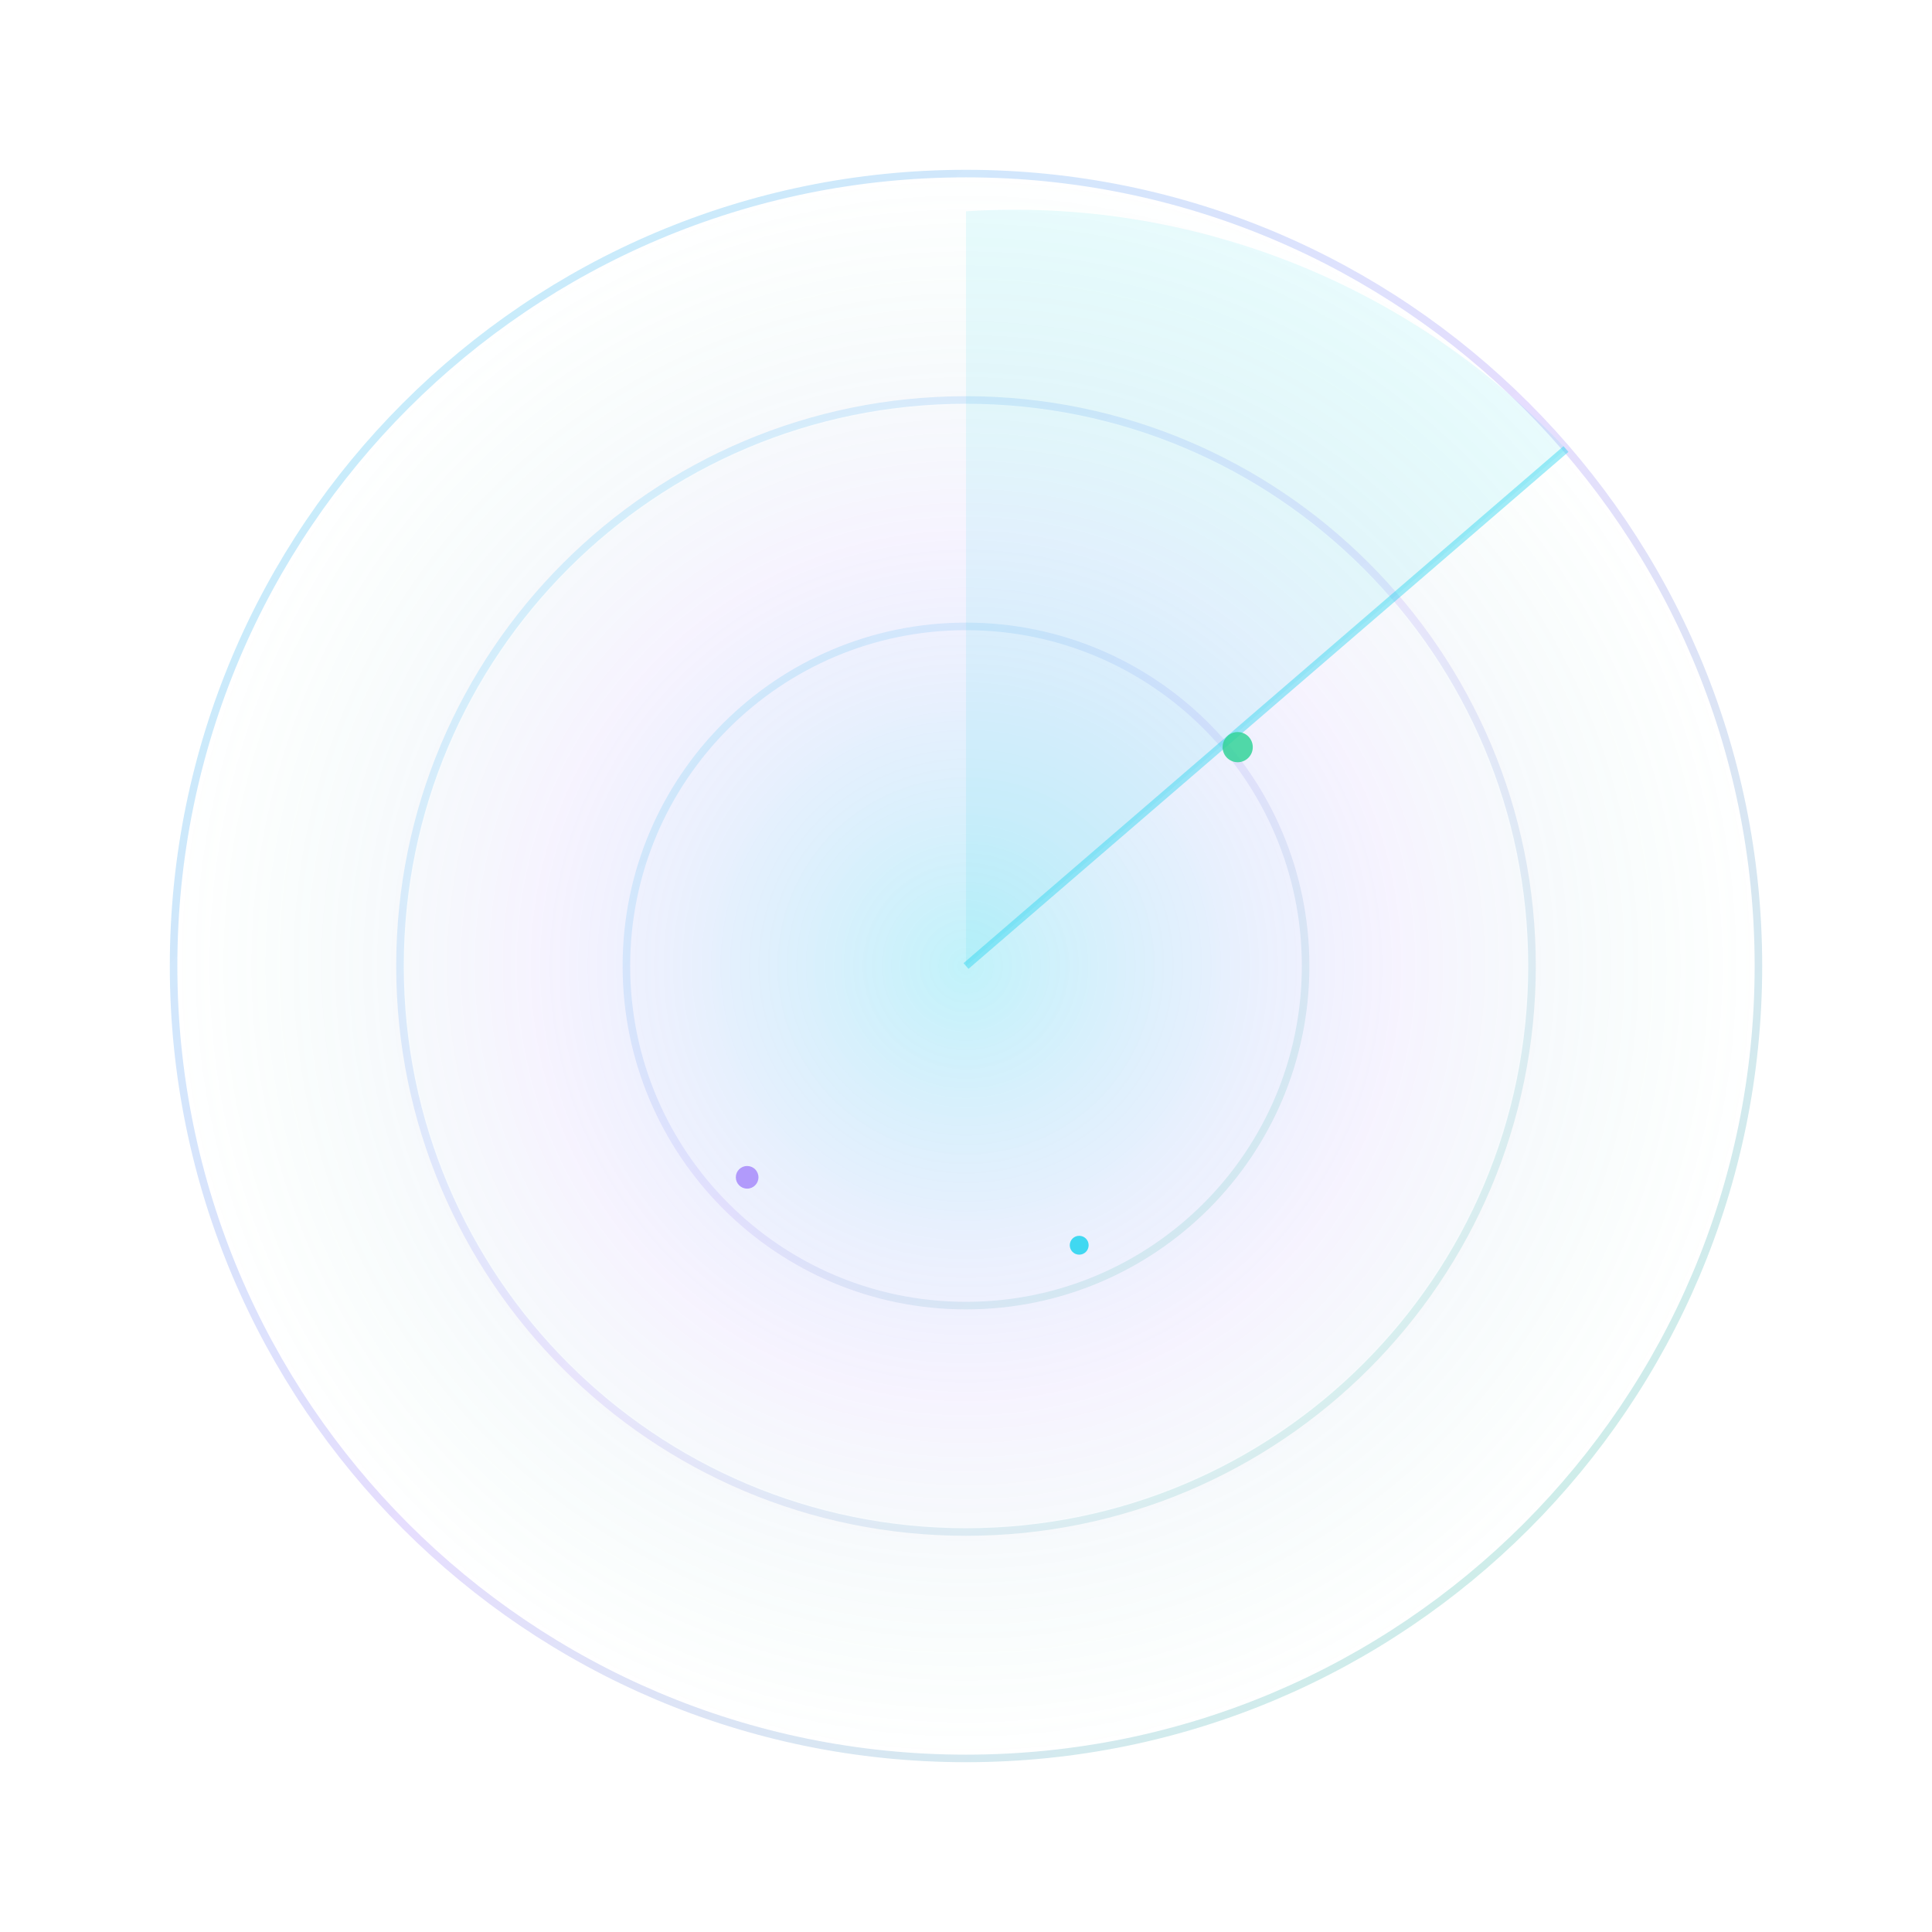
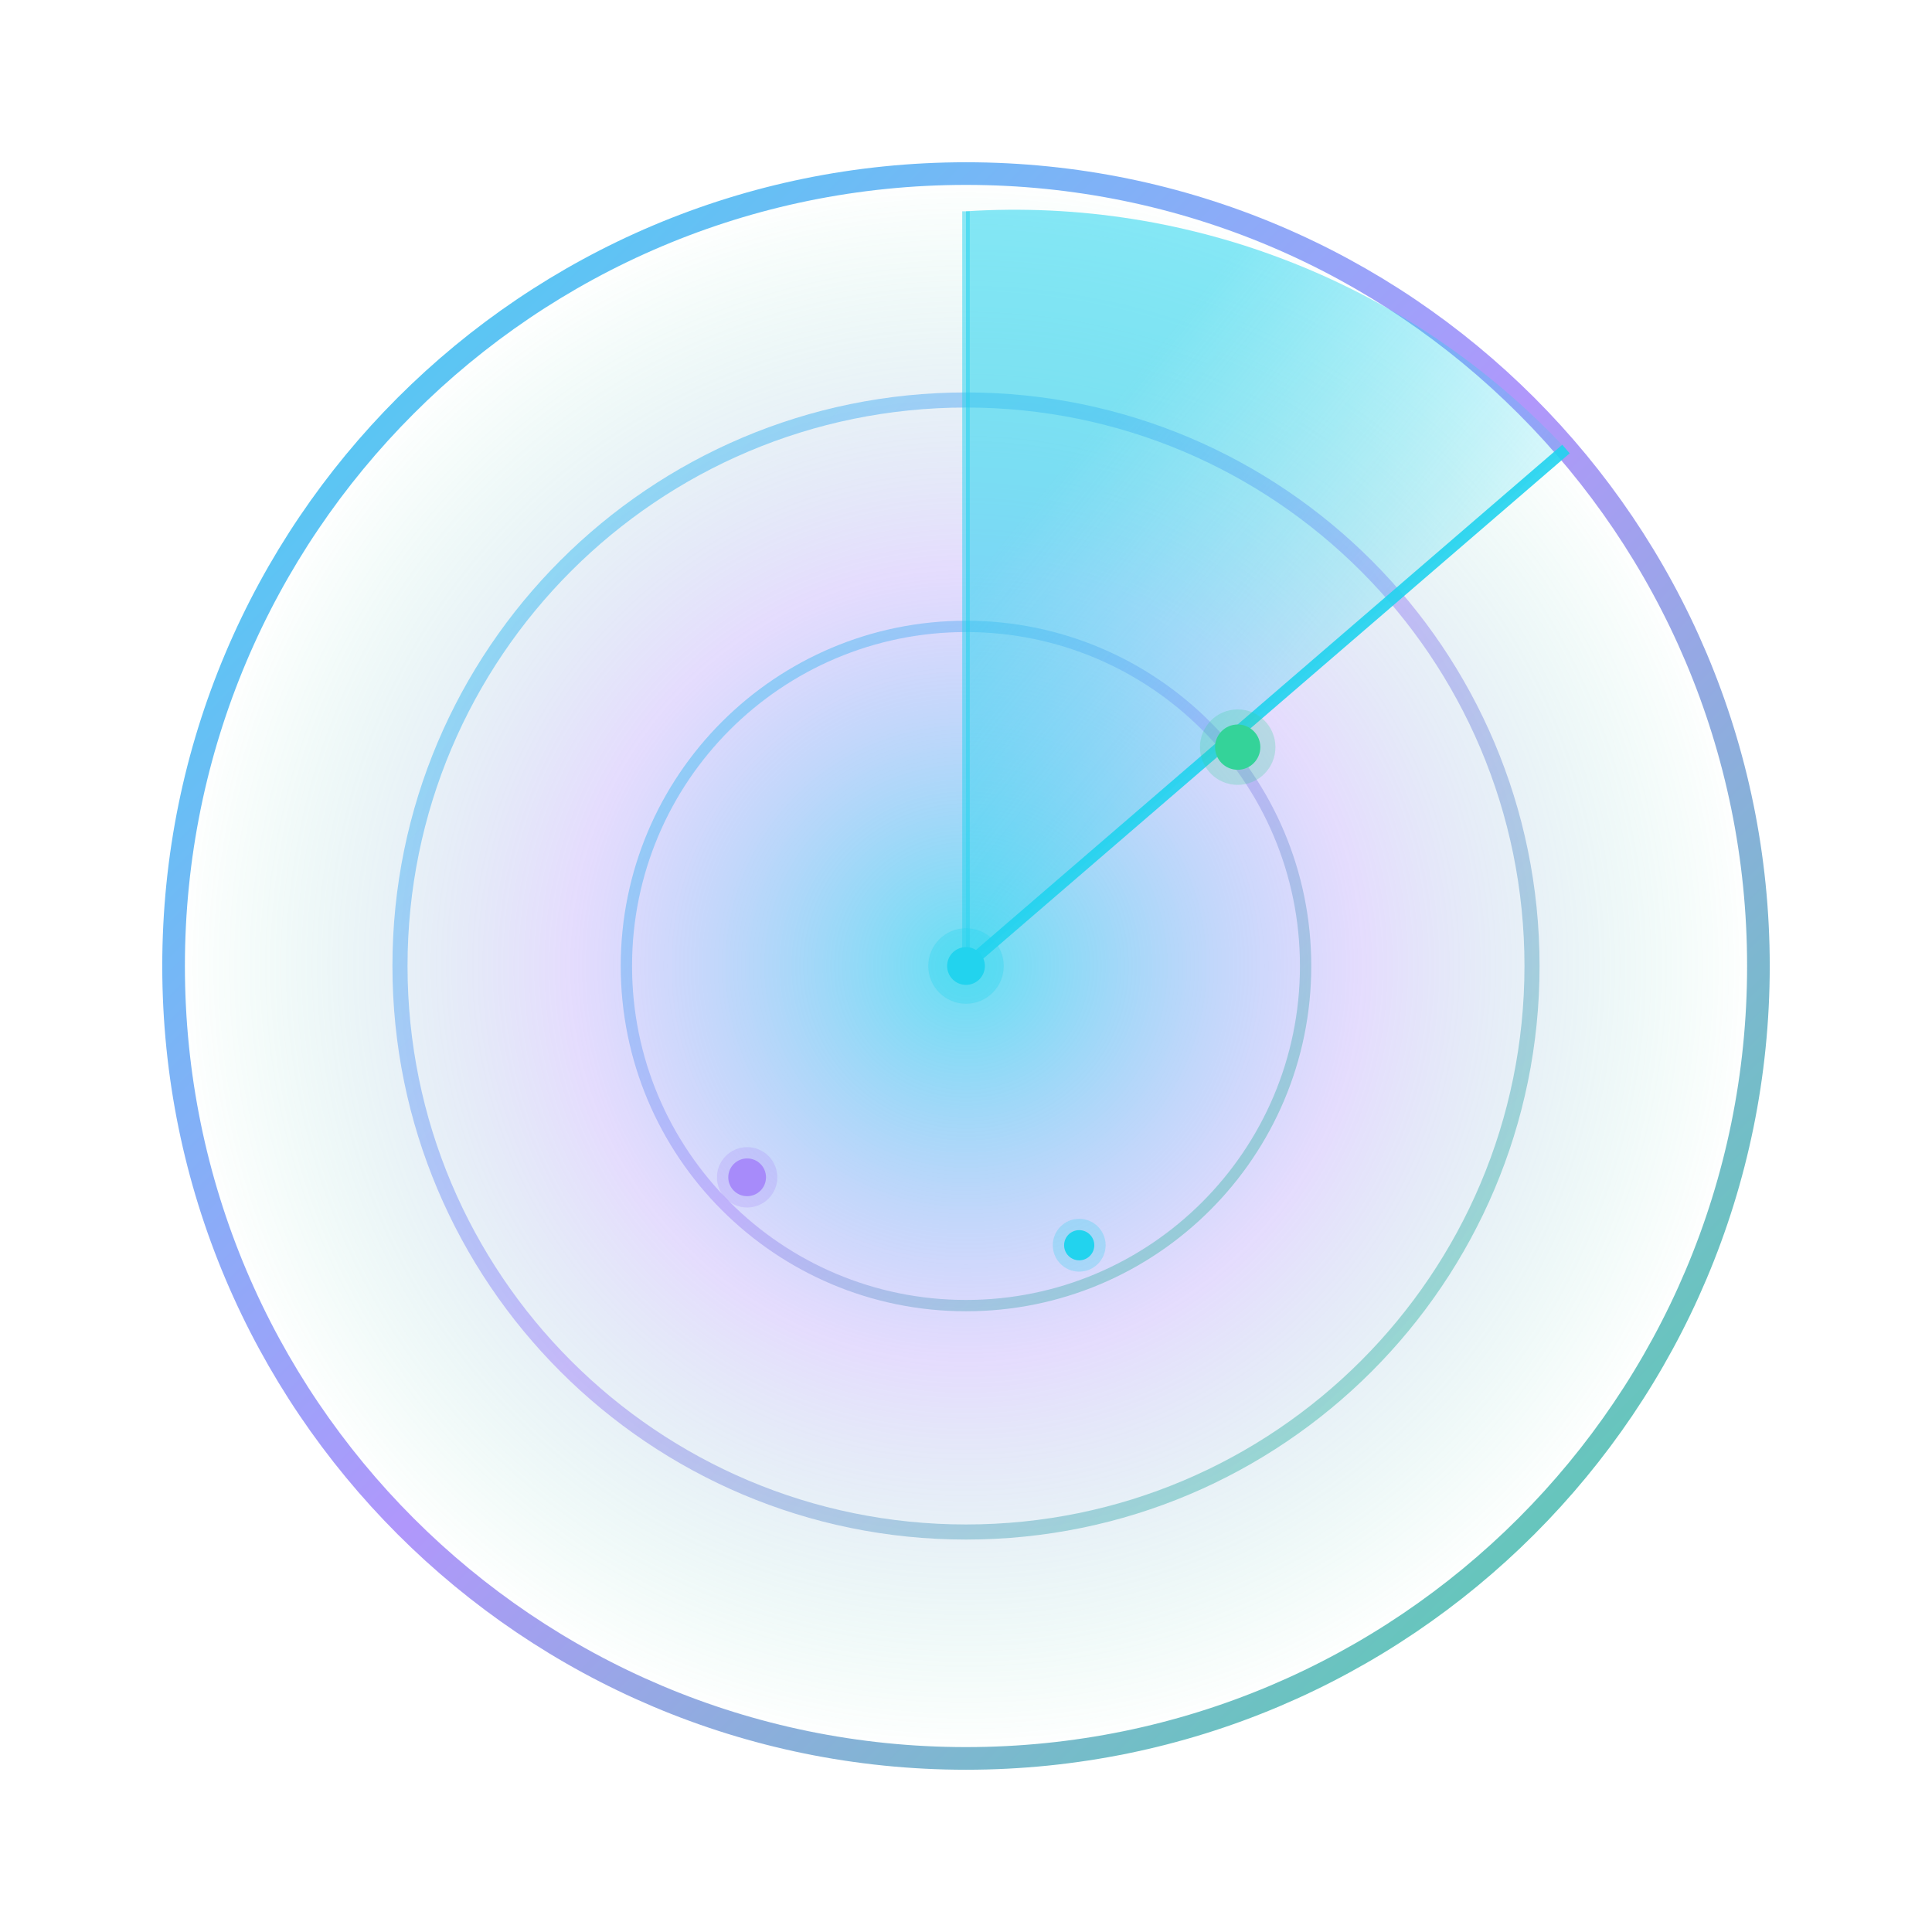
<svg xmlns="http://www.w3.org/2000/svg" viewBox="0 0 512 512" fill="none">
  <defs>
    <radialGradient id="pulse" cx="50%" cy="50%" r="50%">
-       <stop offset="0" stop-color="#22d3ee" stop-opacity="0.28" />
-       <stop offset="0.55" stop-color="#a78bfa" stop-opacity="0.10" />
+       <stop offset="0" stop-color="#22d3ee" stop-opacity="0.70" />
+       <stop offset="0.5" stop-color="#a78bfa" stop-opacity="0.30" />
      <stop offset="1" stop-color="#34d399" stop-opacity="0" />
    </radialGradient>
    <linearGradient id="ring" x1="0" y1="0" x2="1" y2="1">
-       <stop offset="0" stop-color="#22d3ee" stop-opacity="0.95" />
-       <stop offset="0.5" stop-color="#a78bfa" stop-opacity="0.9" />
-       <stop offset="1" stop-color="#34d399" stop-opacity="0.9" />
+       <stop offset="0" stop-color="#22d3ee" />
+       <stop offset="0.5" stop-color="#a78bfa" />
+       <stop offset="1" stop-color="#34d399" />
+     </linearGradient>
+     <linearGradient id="sweep" x1="0.5" y1="0" x2="1" y2="0.5">
+       <stop offset="0" stop-color="#22d3ee" stop-opacity="0.55" />
+       <stop offset="1" stop-color="#22d3ee" stop-opacity="0.08" />
    </linearGradient>
  </defs>
  <circle cx="256" cy="256" r="210" fill="url(#pulse)" />
-   <circle cx="256" cy="256" r="210" stroke="url(#ring)" stroke-opacity="0.32" stroke-width="2" />
-   <circle cx="256" cy="256" r="150" stroke="url(#ring)" stroke-opacity="0.22" stroke-width="2" />
-   <circle cx="256" cy="256" r="90" stroke="url(#ring)" stroke-opacity="0.20" stroke-width="2" />
-   <path d="M46 256H466" stroke="url(#ring)" stroke-opacity="0.16" stroke-width="2" />
-   <path d="M256 46V466" stroke="url(#ring)" stroke-opacity="0.16" stroke-width="2" />
-   <path d="M256 256L256 56A200 200 0 0 1 415 119Z" fill="#22d3ee" fill-opacity="0.10" />
-   <path d="M256 256L415 119" stroke="#22d3ee" stroke-opacity="0.42" stroke-width="2" />
-   <circle cx="328" cy="198" r="4" fill="#34d399" fill-opacity="0.85" />
-   <circle cx="198" cy="312" r="3" fill="#a78bfa" fill-opacity="0.85" />
-   <circle cx="286" cy="330" r="2.5" fill="#22d3ee" fill-opacity="0.85" />
+   <circle cx="256" cy="256" r="210" stroke="url(#ring)" stroke-opacity="0.90" stroke-width="6" />
+   <circle cx="256" cy="256" r="150" stroke="url(#ring)" stroke-opacity="0.55" stroke-width="4" />
+   <circle cx="256" cy="256" r="90" stroke="url(#ring)" stroke-opacity="0.50" stroke-width="3" />
+   <path d="M46 256H466" stroke="url(#ring)" stroke-opacity="0.40" stroke-width="2.5" />
+   <path d="M256 46V466" stroke="url(#ring)" stroke-opacity="0.40" stroke-width="2.5" />
+   <path d="M256 256L256 56A200 200 0 0 1 415 119Z" fill="url(#sweep)" />
+   <path d="M256 256L415 119" stroke="#22d3ee" stroke-opacity="0.90" stroke-width="3" />
+   <path d="M256 256L256 56" stroke="#22d3ee" stroke-opacity="0.50" stroke-width="2" />
+   <circle cx="328" cy="198" r="10" fill="#34d399" fill-opacity="0.25" />
+   <circle cx="328" cy="198" r="6" fill="#34d399" />
+   <circle cx="198" cy="312" r="8" fill="#a78bfa" fill-opacity="0.25" />
+   <circle cx="198" cy="312" r="5" fill="#a78bfa" />
+   <circle cx="286" cy="330" r="7" fill="#22d3ee" fill-opacity="0.25" />
+   <circle cx="286" cy="330" r="4" fill="#22d3ee" />
+   <circle cx="256" cy="256" r="10" fill="#22d3ee" fill-opacity="0.30" />
+   <circle cx="256" cy="256" r="5" fill="#22d3ee" />
</svg>
